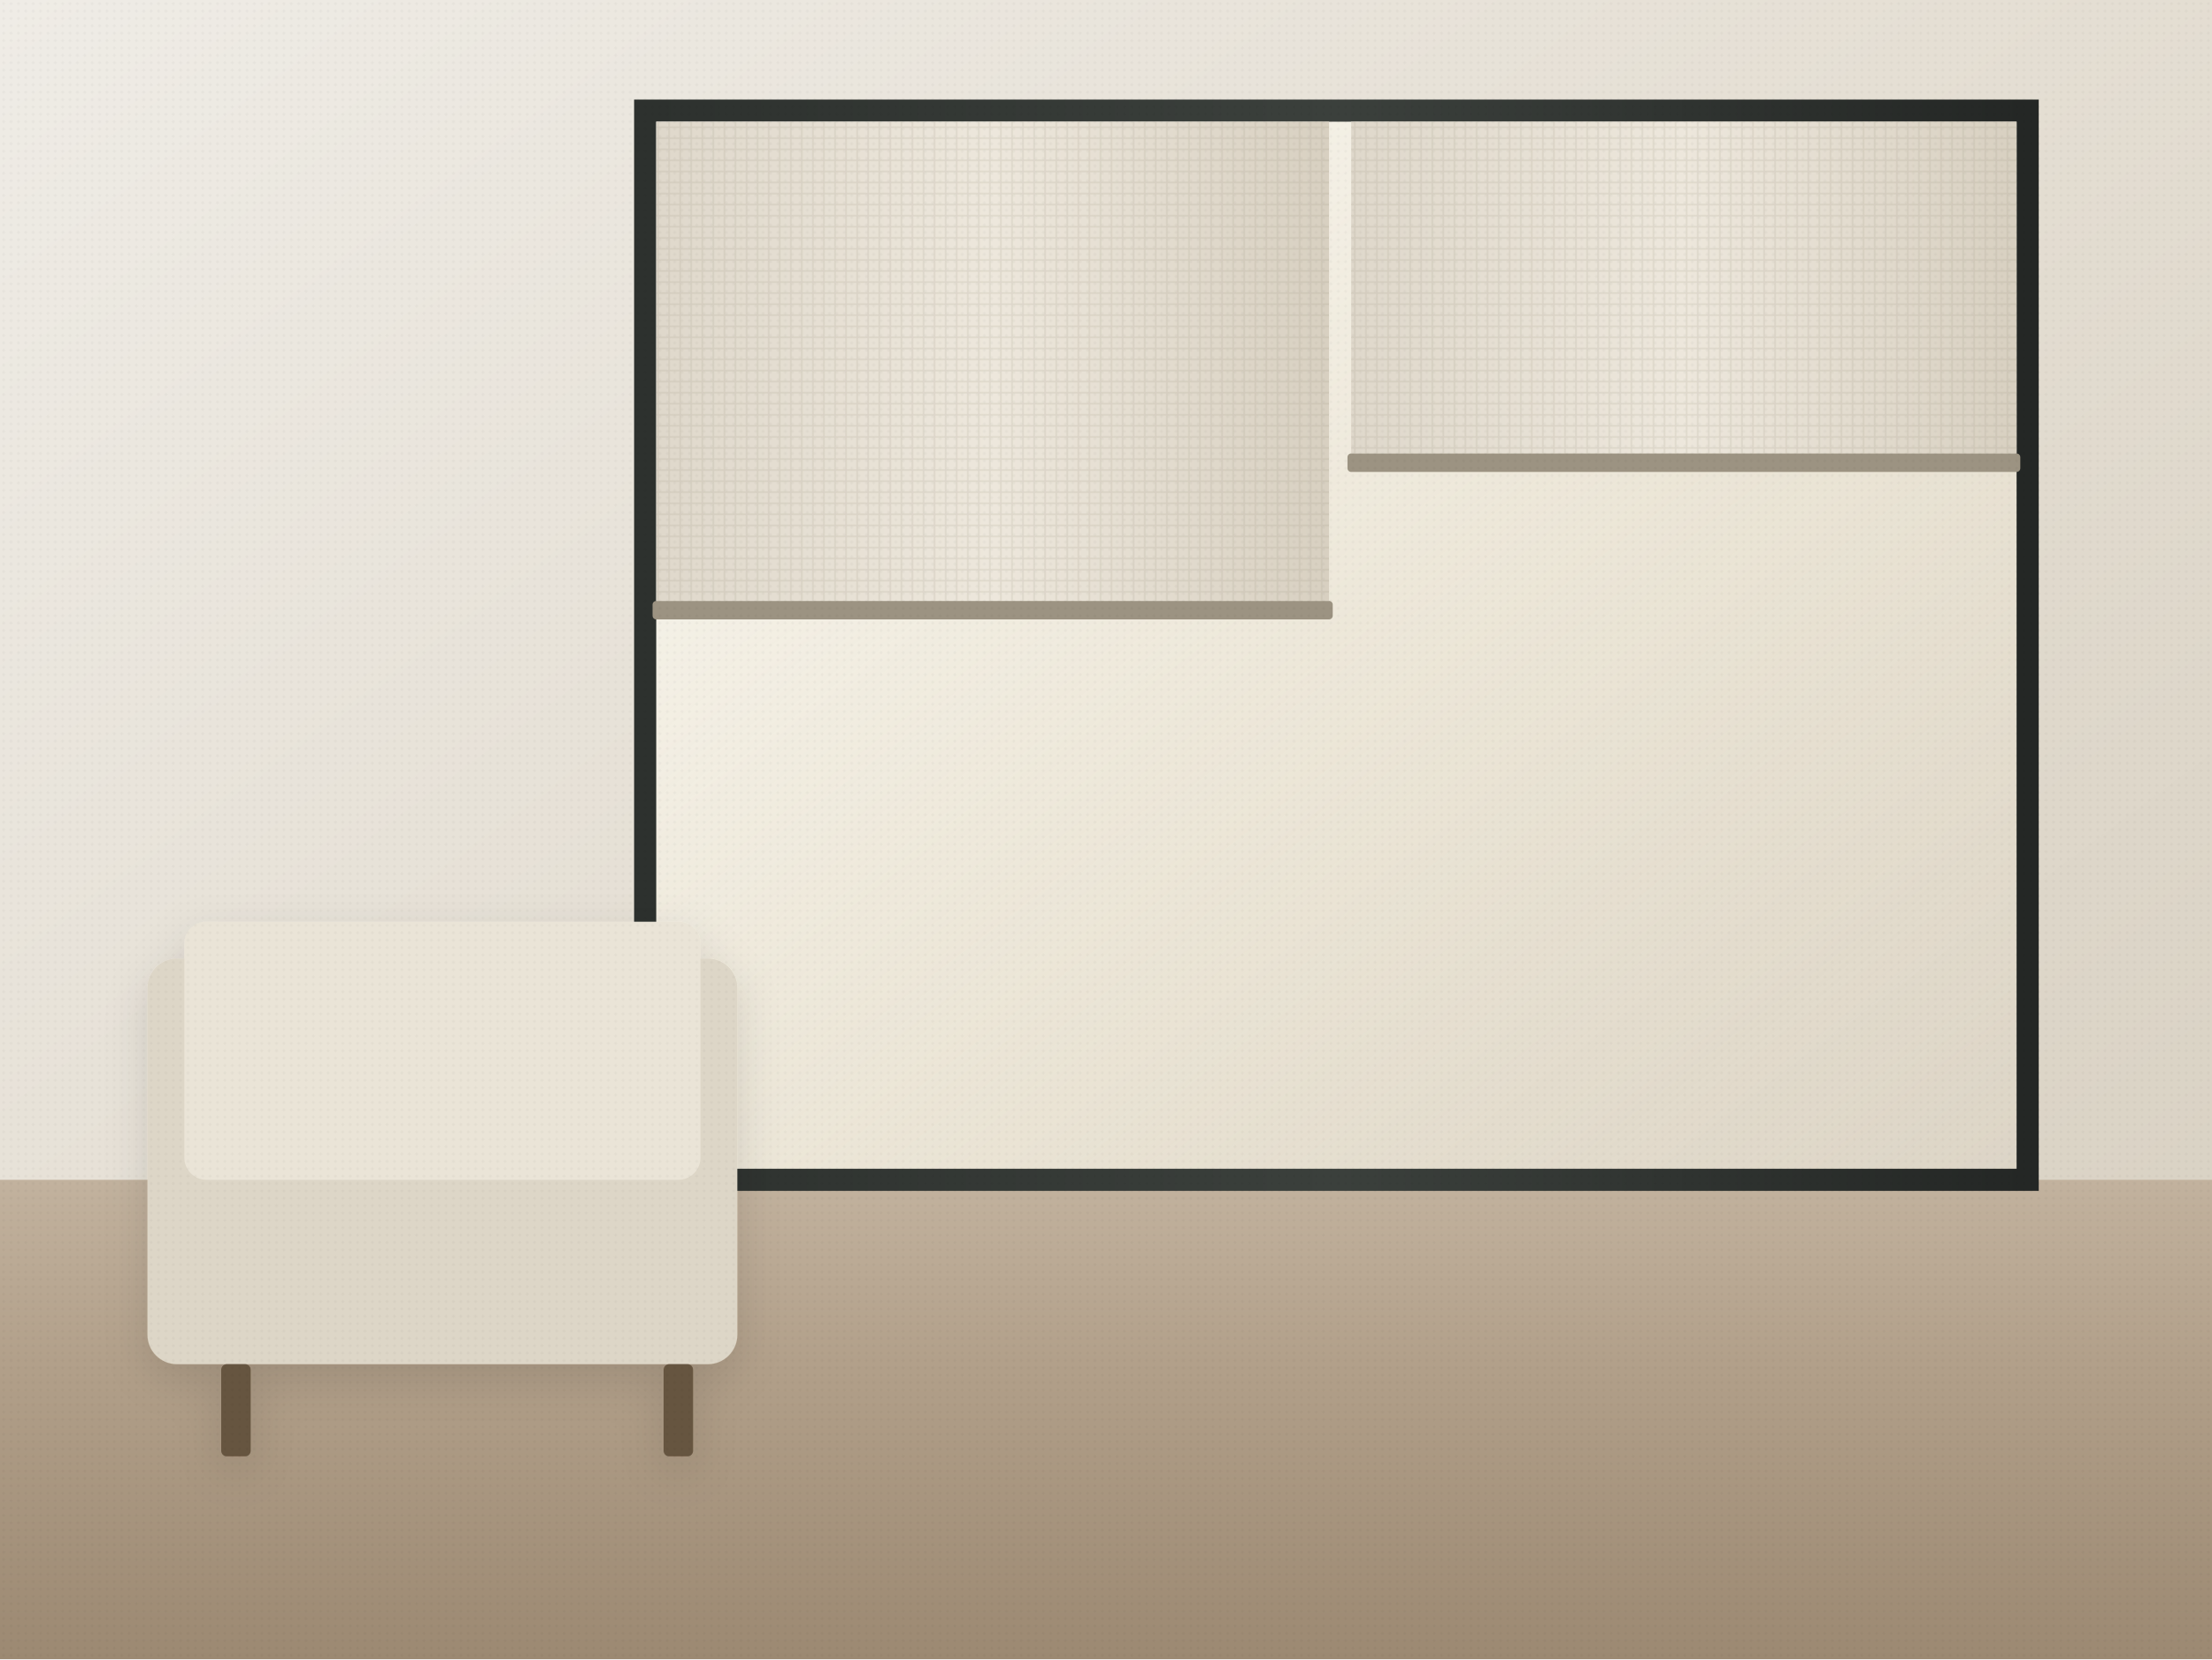
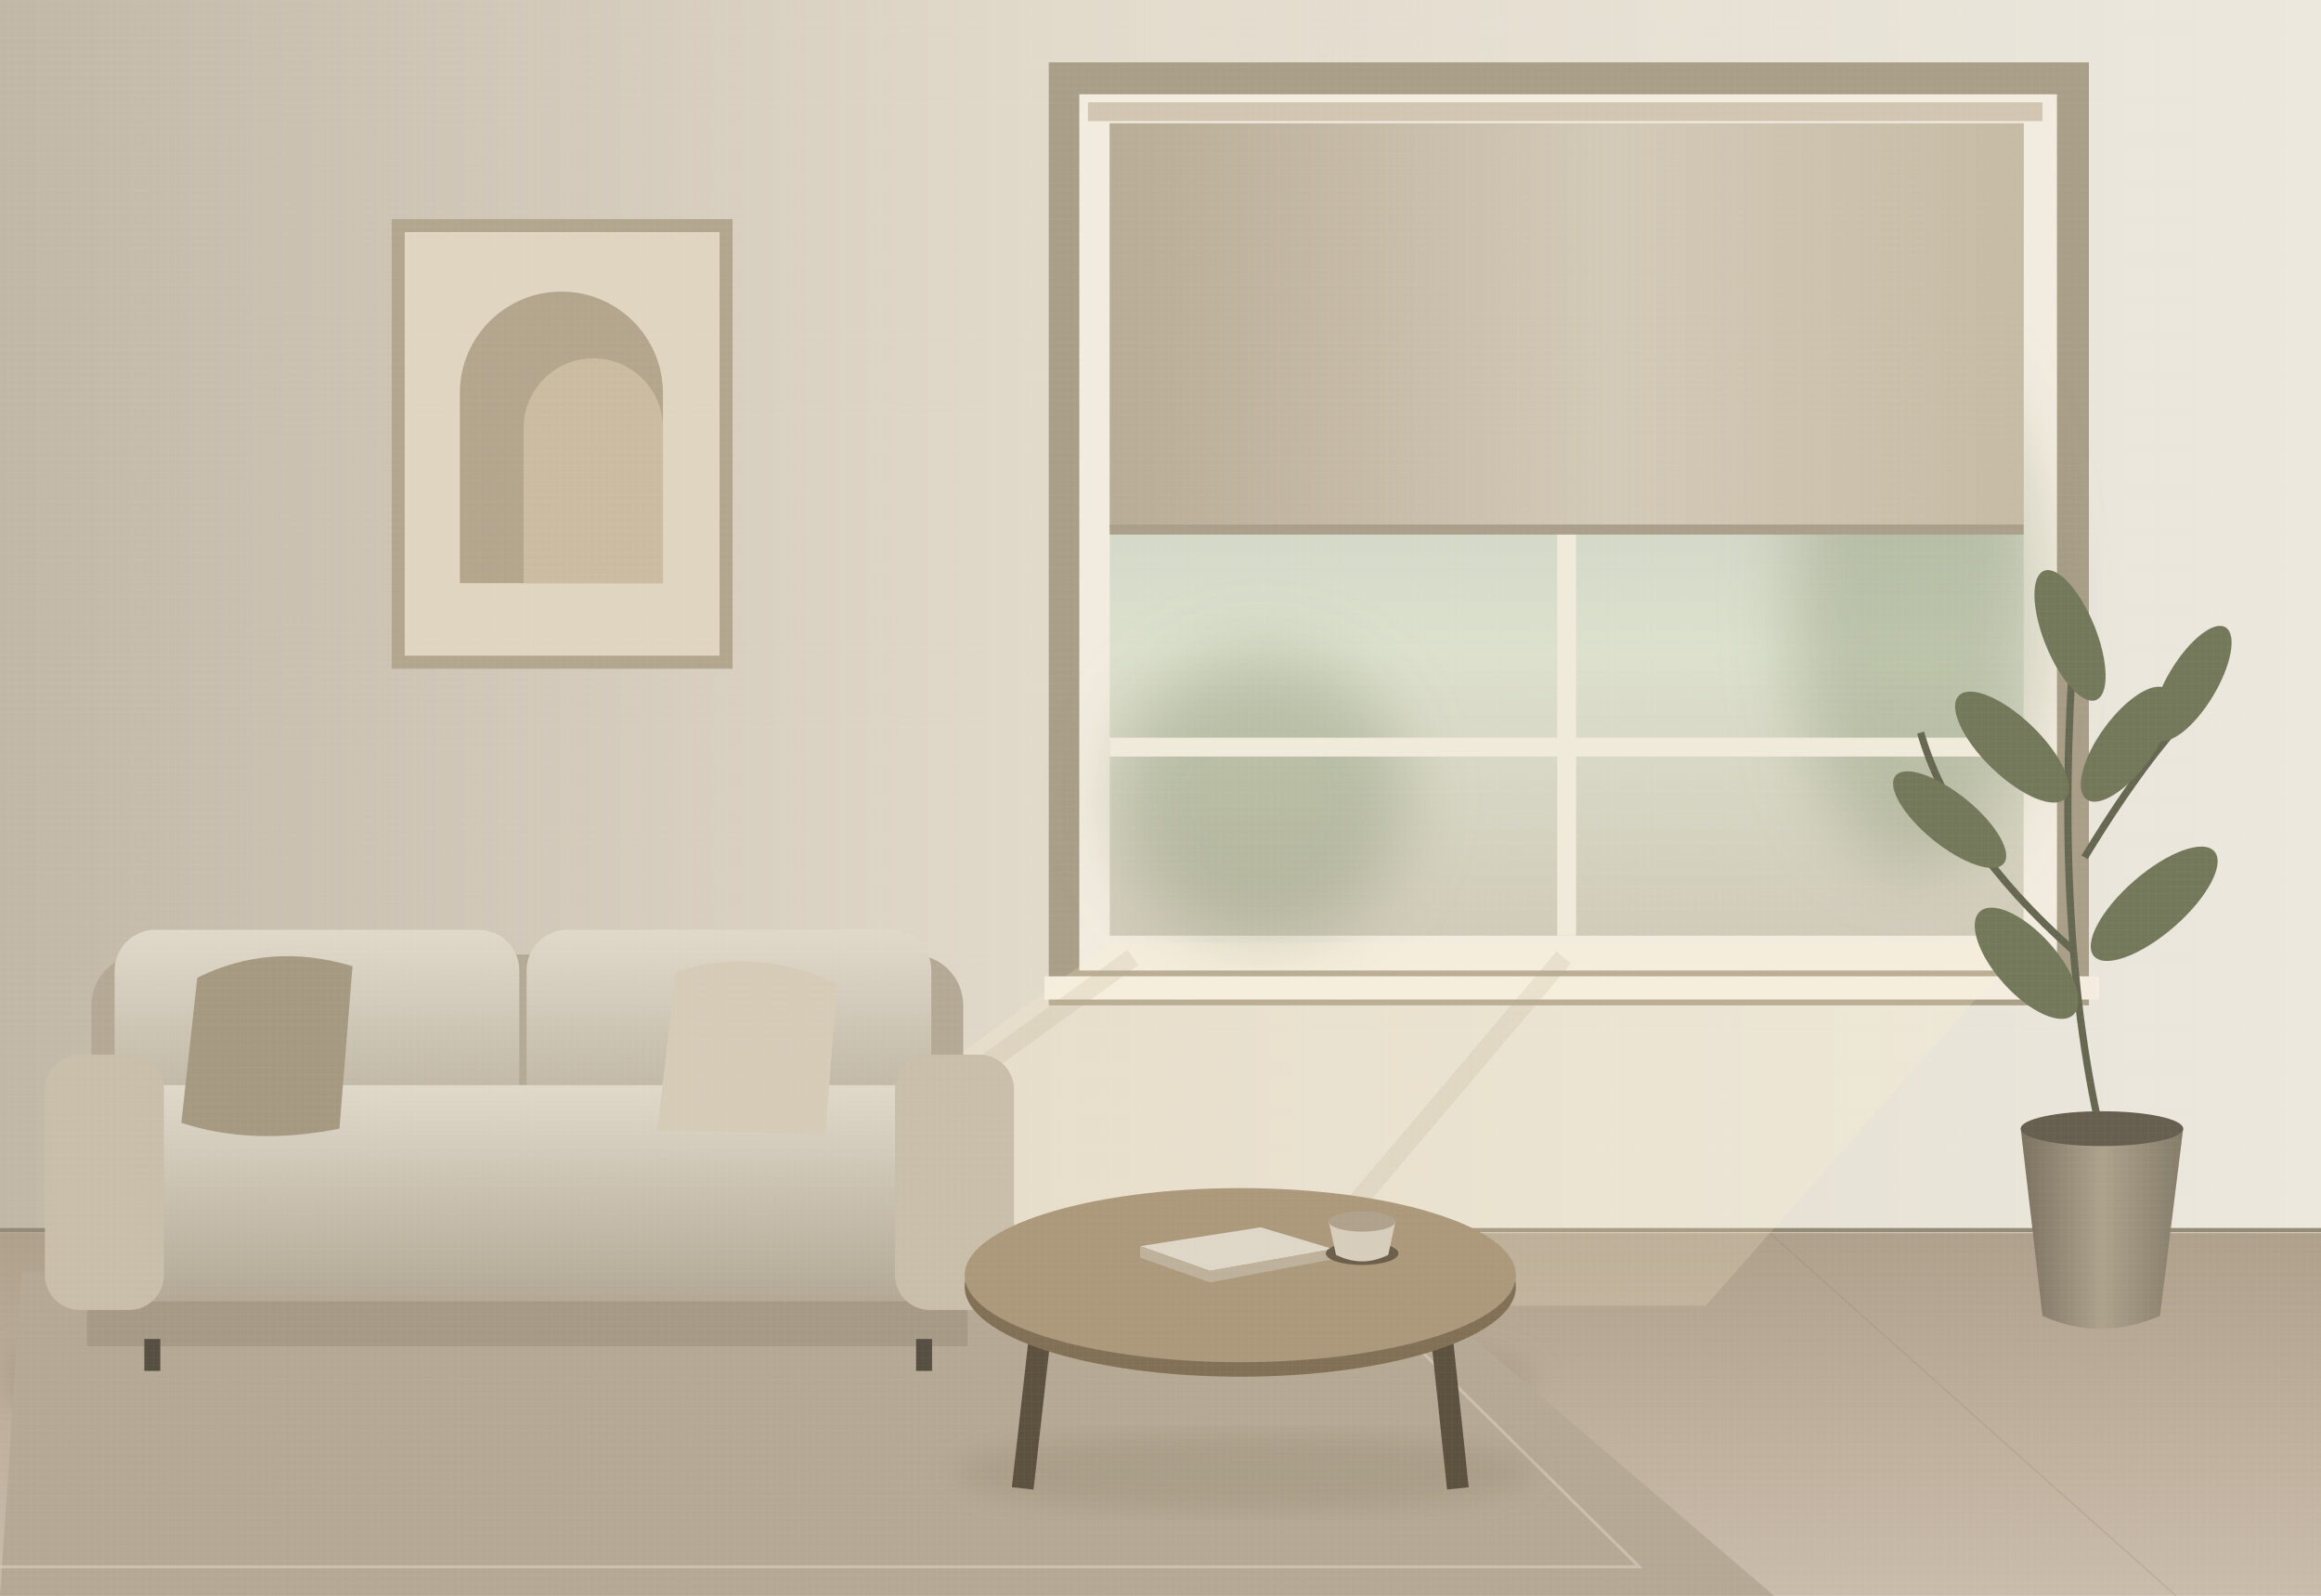
- <svg xmlns="http://www.w3.org/2000/svg" width="1200" height="900" viewBox="0 0 1200 900">
+ <svg xmlns="http://www.w3.org/2000/svg" width="1600" height="1100" viewBox="0 0 1600 1100">
  <defs>
-     <linearGradient id="warmWall" x1="0%" y1="0%" x2="100%" y2="100%">
-       <stop offset="0%" stop-color="#EFECE6" />
-       <stop offset="45%" stop-color="#E5DFD4" />
-       <stop offset="100%" stop-color="#D6CEBF" />
+     <linearGradient id="wall">
+       <stop stop-color="#c1b7a7" />
+       <stop offset=".46" stop-color="#e2dacb" />
+       <stop offset="1" stop-color="#ece8de" />
    </linearGradient>
-     <linearGradient id="woodFloor" x1="0%" y1="0%" x2="0%" y2="100%">
-       <stop offset="0%" stop-color="#C2B29E" />
-       <stop offset="40%" stop-color="#B19F89" />
-       <stop offset="100%" stop-color="#9C8972" />
+     <linearGradient id="floor" x2="0" y2="1">
+       <stop stop-color="#afa08c" />
+       <stop offset="1" stop-color="#cabcaa" />
    </linearGradient>
-     <linearGradient id="windowLight" x1="0%" y1="0%" x2="100%" y2="100%">
-       <stop offset="0%" stop-color="#FDFCF7" stop-opacity="0.85" />
-       <stop offset="60%" stop-color="#F4EEDB" stop-opacity="0.45" />
-       <stop offset="100%" stop-color="#E8DEC8" stop-opacity="0.1" />
+     <linearGradient id="glass" x2="0" y2="1">
+       <stop stop-color="#b8bfb5" />
+       <stop offset=".65" stop-color="#dce0cd" />
+       <stop offset="1" stop-color="#d1cbb9" />
    </linearGradient>
-     <linearGradient id="sunbeam" x1="0%" y1="0%" x2="80%" y2="100%">
-       <stop offset="0%" stop-color="#FFFDF5" stop-opacity="0.32" />
-       <stop offset="60%" stop-color="#FFF8E7" stop-opacity="0.12" />
-       <stop offset="100%" stop-color="#FFF5D6" stop-opacity="0" />
+     <linearGradient id="linen">
+       <stop stop-color="#b8ac96" />
+       <stop offset=".55" stop-color="#d3c9b7" />
+       <stop offset="1" stop-color="#c6bba4" />
    </linearGradient>
-     <linearGradient id="steelMullion" x1="0%" y1="0%" x2="100%" y2="0%">
-       <stop offset="0%" stop-color="#2D312E" />
-       <stop offset="50%" stop-color="#3B403C" />
-       <stop offset="100%" stop-color="#242725" />
+     <linearGradient id="fold" x2="0" y2="1">
+       <stop stop-color="#c1b39b" />
+       <stop offset=".6" stop-color="#dfd4c0" />
+       <stop offset=".95" stop-color="#aa9b83" />
+       <stop offset="1" stop-color="#887c69" />
    </linearGradient>
-     <linearGradient id="softLinen" x1="0%" y1="0%" x2="100%" y2="0%">
-       <stop offset="0%" stop-color="#DFD8CB" />
-       <stop offset="50%" stop-color="#EDE7DC" />
-       <stop offset="100%" stop-color="#D8D0C1" />
+     <linearGradient id="slat" x2="0" y2="1">
+       <stop stop-color="#d5c5aa" />
+       <stop offset=".65" stop-color="#bcaa8a" />
+       <stop offset="1" stop-color="#887757" />
    </linearGradient>
-     <linearGradient id="darkLinen" x1="0%" y1="0%" x2="100%" y2="0%">
-       <stop offset="0%" stop-color="#565B54" />
-       <stop offset="50%" stop-color="#676D65" />
-       <stop offset="100%" stop-color="#4C504A" />
+     <linearGradient id="sofa" x2="0" y2="1">
+       <stop stop-color="#e0d9ca" />
+       <stop offset="1" stop-color="#b2a895" />
    </linearGradient>
-     <linearGradient id="sheerFabric" x1="0%" y1="0%" x2="0%" y2="100%">
-       <stop offset="0%" stop-color="#FAF8F2" stop-opacity="0.75" />
-       <stop offset="50%" stop-color="#F2EDE2" stop-opacity="0.6" />
-       <stop offset="100%" stop-color="#EBE3D3" stop-opacity="0.75" />
+     <linearGradient id="pot">
+       <stop stop-color="#7b715f" />
+       <stop offset=".5" stop-color="#ada28c" />
+       <stop offset="1" stop-color="#847b68" />
    </linearGradient>
-     <filter id="softBlur" x="-20%" y="-20%" width="140%" height="140%">
-       <feGaussianBlur stdDeviation="16" />
+     <filter id="blur">
+       <feGaussianBlur stdDeviation="24" />
    </filter>
-     <filter id="deepBlur" x="-30%" y="-30%" width="160%" height="160%">
-       <feGaussianBlur stdDeviation="32" />
+     <filter id="shadow">
+       <feGaussianBlur stdDeviation="10" />
    </filter>
-     <filter id="gentleShadow" x="-10%" y="-10%" width="120%" height="120%">
-       <feDropShadow dx="0" dy="8" stdDeviation="12" flood-color="#1D211F" flood-opacity="0.12" />
-     </filter>
-     <pattern id="weavePattern" width="6" height="6" patternUnits="userSpaceOnUse">
-       <path d="M0 3h6 M3 0v6" stroke="#9C9281" stroke-width="0.75" stroke-opacity="0.18" />
-     </pattern>
-     <pattern id="microGrain" width="4" height="4" patternUnits="userSpaceOnUse">
-       <circle cx="2" cy="2" r="0.8" fill="#1D211F" fill-opacity="0.03" />
+     <pattern id="grain" width="5" height="5" patternUnits="userSpaceOnUse">
+       <path d="M0 1h5M1 0v5" stroke="#fff" stroke-opacity=".035" stroke-width=".7" />
    </pattern>
  </defs>
-   <rect width="1200" height="900" fill="url(#warmWall)" />
-   <path d="M0 640 L1200 640 L1200 900 L0 900 Z" fill="url(#woodFloor)" />
-   <rect x="350" y="60" width="750" height="580" fill="url(#windowLight)" />
-   <rect x="350" y="60" width="750" height="580" fill="none" stroke="url(#steelMullion)" stroke-width="12" />
-   <line x1="725" y1="60" x2="725" y2="640" stroke="url(#steelMullion)" stroke-width="8" />
-   <rect x="356" y="66" width="365" height="260" fill="url(#softLinen)" />
-   <rect x="356" y="66" width="365" height="260" fill="url(#weavePattern)" />
-   <rect x="354" y="326" width="369" height="10" fill="#9C9382" rx="2" />
-   <rect x="733" y="66" width="361" height="180" fill="url(#softLinen)" />
-   <rect x="733" y="66" width="361" height="180" fill="url(#weavePattern)" />
-   <rect x="731" y="246" width="365" height="10" fill="#9C9382" rx="2" />
-   <g filter="url(#gentleShadow)">
-     <rect x="80" y="520" width="320" height="220" rx="16" fill="#DDD6C7" />
-     <rect x="100" y="500" width="280" height="140" rx="12" fill="#EAE4D7" />
-     <rect x="120" y="740" width="16" height="50" rx="3" fill="#665440" />
-     <rect x="360" y="740" width="16" height="50" rx="3" fill="#665440" />
+   <path fill="url(#wall)" d="M0 0h1600v1100H0z" />
+   <path d="M0 850h1600v250H0z" fill="url(#floor)" />
+   <path d="M0 848h1600" stroke="#948a78" stroke-width="3" />
+   <path d="M180 850L40 1100m400-250-20 250m280-250 80 250m180-250 180 250m80-250 280 250" stroke="#93806b" stroke-opacity=".25" />
+   <path d="M723 43h717v650H723z" fill="#a99e88" />
+   <path d="M744 65h674v604H744z" fill="#f2ecdf" />
+   <path d="M765 85h630v560H765z" fill="url(#glass)" />
+   <g opacity=".3" filter="url(#blur)" fill="#6e7e58">
+     <ellipse cx="1320" cy="420" rx="85" ry="180" />
+     <ellipse cx="870" cy="550" rx="100" ry="100" />
  </g>
-   <rect width="1200" height="900" fill="url(#microGrain)" />
+   <path d="M1080 85v560M765 515h630" stroke="#f0eadb" stroke-width="13" />
+   <rect x="765" y="85" width="630" height="280" fill="url(#linen)" />
+   <path d="M765 365h630" stroke="#a99f8b" stroke-width="7" />
+   <path d="M750 77h658" stroke="#d2c6b2" stroke-width="13" />
+   <path d="M720 681h727" stroke="#f4eddf" stroke-width="16" />
+   <path d="M766 650l-340 250h750l220-250" fill="#fff5ce" opacity=".18" />
+   <path d="M1078 660L875 900m-94-240L449 900" stroke="#b0a48b" stroke-width="13" opacity=".18" />
+   <ellipse cx="520" cy="950" rx="540" ry="55" fill="#746956" opacity=".18" filter="url(#shadow)" />
+   <path d="M15 877l930-15 278 238H0z" fill="#b5a995" />
+   <path d="M40 897l890-15 200 198H0" fill="none" stroke="#dbcfbc" stroke-width="2" opacity=".6" />
+   <rect x="63" y="658" width="601" height="214" rx="35" fill="#b4a995" />
+   <rect x="79" y="641" width="279" height="165" rx="28" fill="url(#sofa)" />
+   <rect x="363" y="641" width="279" height="165" rx="28" fill="url(#sofa)" />
+   <path d="M45 778q0-30 35-30h565q37 0 37 30v119H45z" fill="url(#sofa)" />
+   <path d="M60 897h607v31H60z" fill="#a69a86" />
+   <rect x="31" y="727" width="82" height="176" rx="24" fill="#c9beaa" />
+   <rect x="617" y="727" width="82" height="176" rx="24" fill="#c9beaa" />
+   <path d="M105 923v22m532-22v22" stroke="#554e41" stroke-width="11" />
+   <path d="M136 674q50-25 107-8l-9 112q-60 12-109-4z" fill="#a59981" />
+   <path d="M466 670q54-18 111 8l-8 104-116-3z" fill="#d6cbb7" />
+   <ellipse cx="858" cy="1015" rx="200" ry="27" fill="#756750" opacity=".18" filter="url(#shadow)" />
+   <path d="M721 884l-16 142m285-142 15 142" stroke="#5c513e" stroke-width="15" />
+   <ellipse cx="855" cy="887" rx="190" ry="62" fill="#817056" />
+   <ellipse cx="855" cy="879" rx="190" ry="60" fill="#ac987a" />
+   <path d="M786 859l83-13 50 15-85 15z" fill="#ded6c6" />
+   <path d="M786 859v8l48 17 85-16v-7l-85 15z" fill="#bdb19b" />
+   <ellipse cx="939" cy="864" rx="25" ry="8" fill="#6b5e4b" />
+   <path d="M916 842l5 23q18 9 36 0l5-23z" fill="#d7cdbb" />
+   <ellipse cx="939" cy="842" rx="23" ry="7" fill="#afa18b" />
+   <path d="M1450 789q-35-145-20-352m-1 218q-83-74-105-150m113 86q48-79 87-114" stroke="#666751" stroke-width="5" fill="none" />
+   <g fill="#73785a">
+     <ellipse cx="1427" cy="438" rx="18" ry="48" transform="rotate(-22 1427 438)" />
+     <ellipse cx="1387" cy="515" rx="20" ry="51" transform="rotate(-46 1387 515)" />
+     <ellipse cx="1466" cy="513" rx="19" ry="47" transform="rotate(36 1466 513)" />
+     <ellipse cx="1344" cy="565" rx="18" ry="48" transform="rotate(-51 1344 565)" />
+     <ellipse cx="1485" cy="623" rx="21" ry="55" transform="rotate(49 1485 623)" />
+     <ellipse cx="1397" cy="664" rx="21" ry="48" transform="rotate(-42 1397 664)" />
+     <ellipse cx="1511" cy="471" rx="17" ry="45" transform="rotate(31 1511 471)" />
+   </g>
+   <path d="M1393 778h112l-16 129q-42 18-81 0z" fill="url(#pot)" />
+   <ellipse cx="1449" cy="778" rx="56" ry="12" fill="#665e4f" />
+   <path d="M270 151h235v310H270z" fill="#b3a68e" />
+   <path d="M279 160h217v292H279z" fill="#dfd5c1" />
+   <path d="M317 402V271a70 70 0 01140 0v131z" fill="#b4a58d" />
+   <path d="M361 402V295a48 48 0 0196 0v107z" fill="#cbbca1" />
+   <path d="M0 0h1600v1100H0z" fill="url(#grain)" />
</svg>
